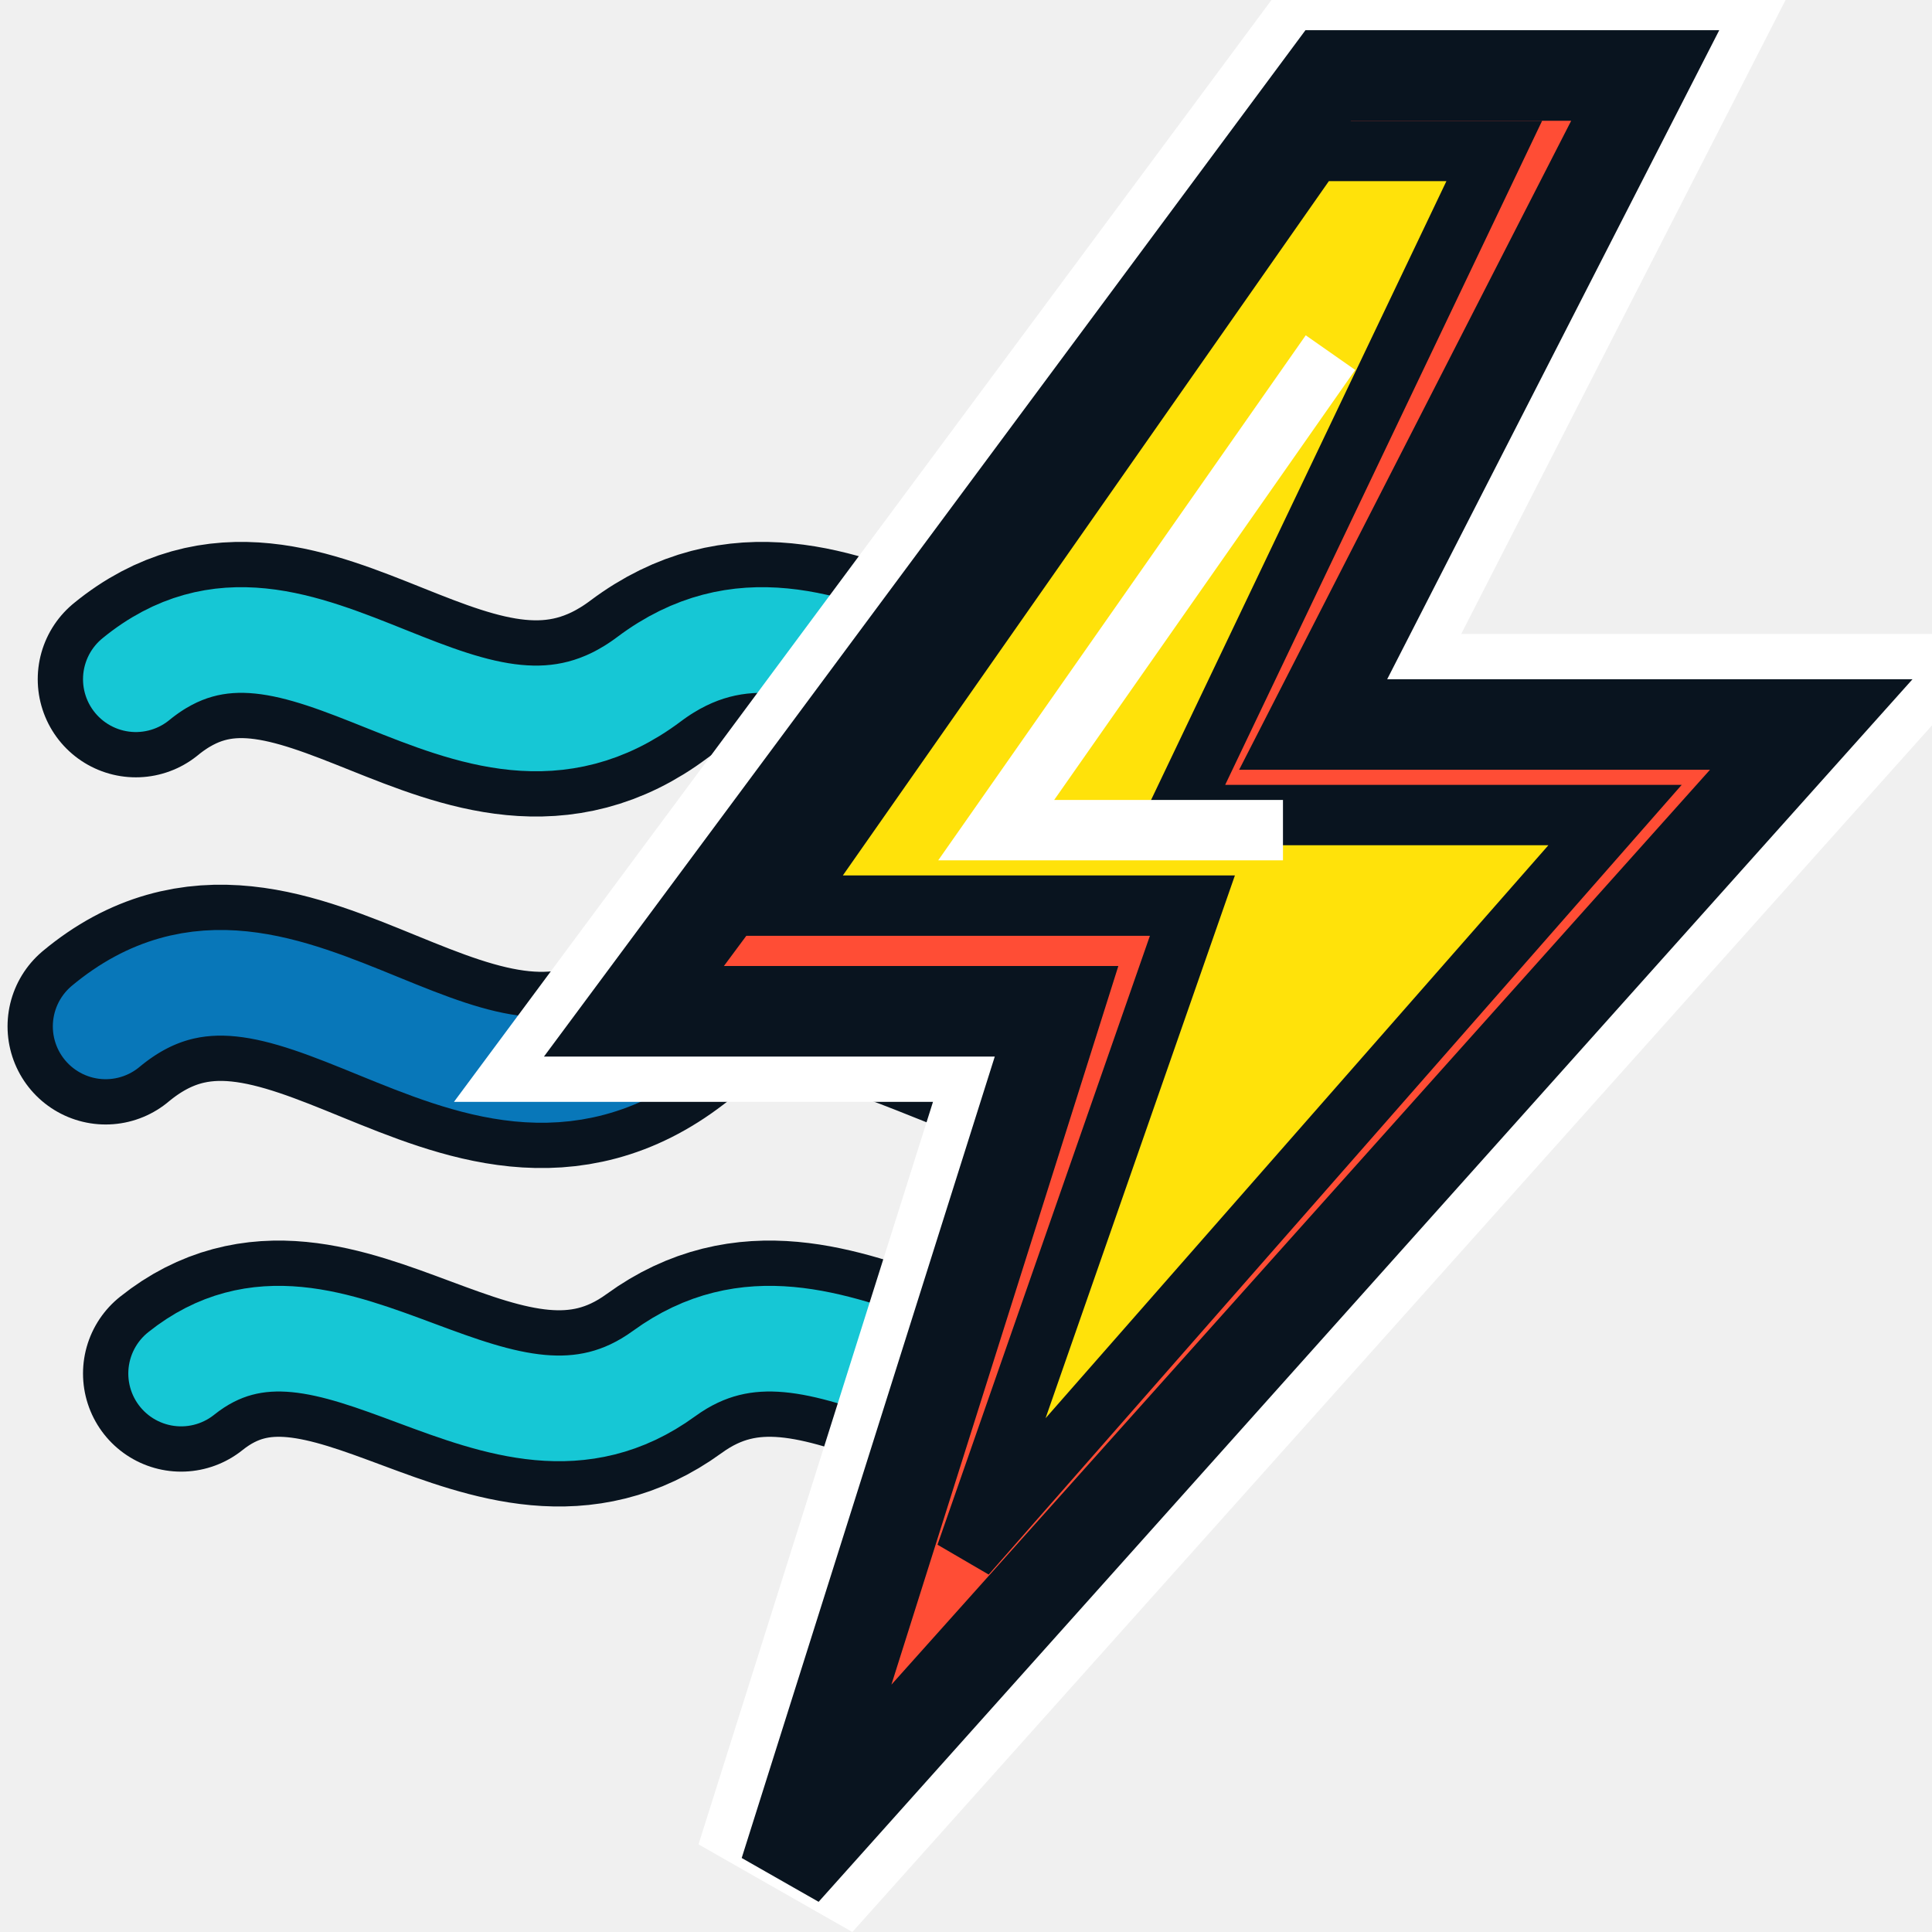
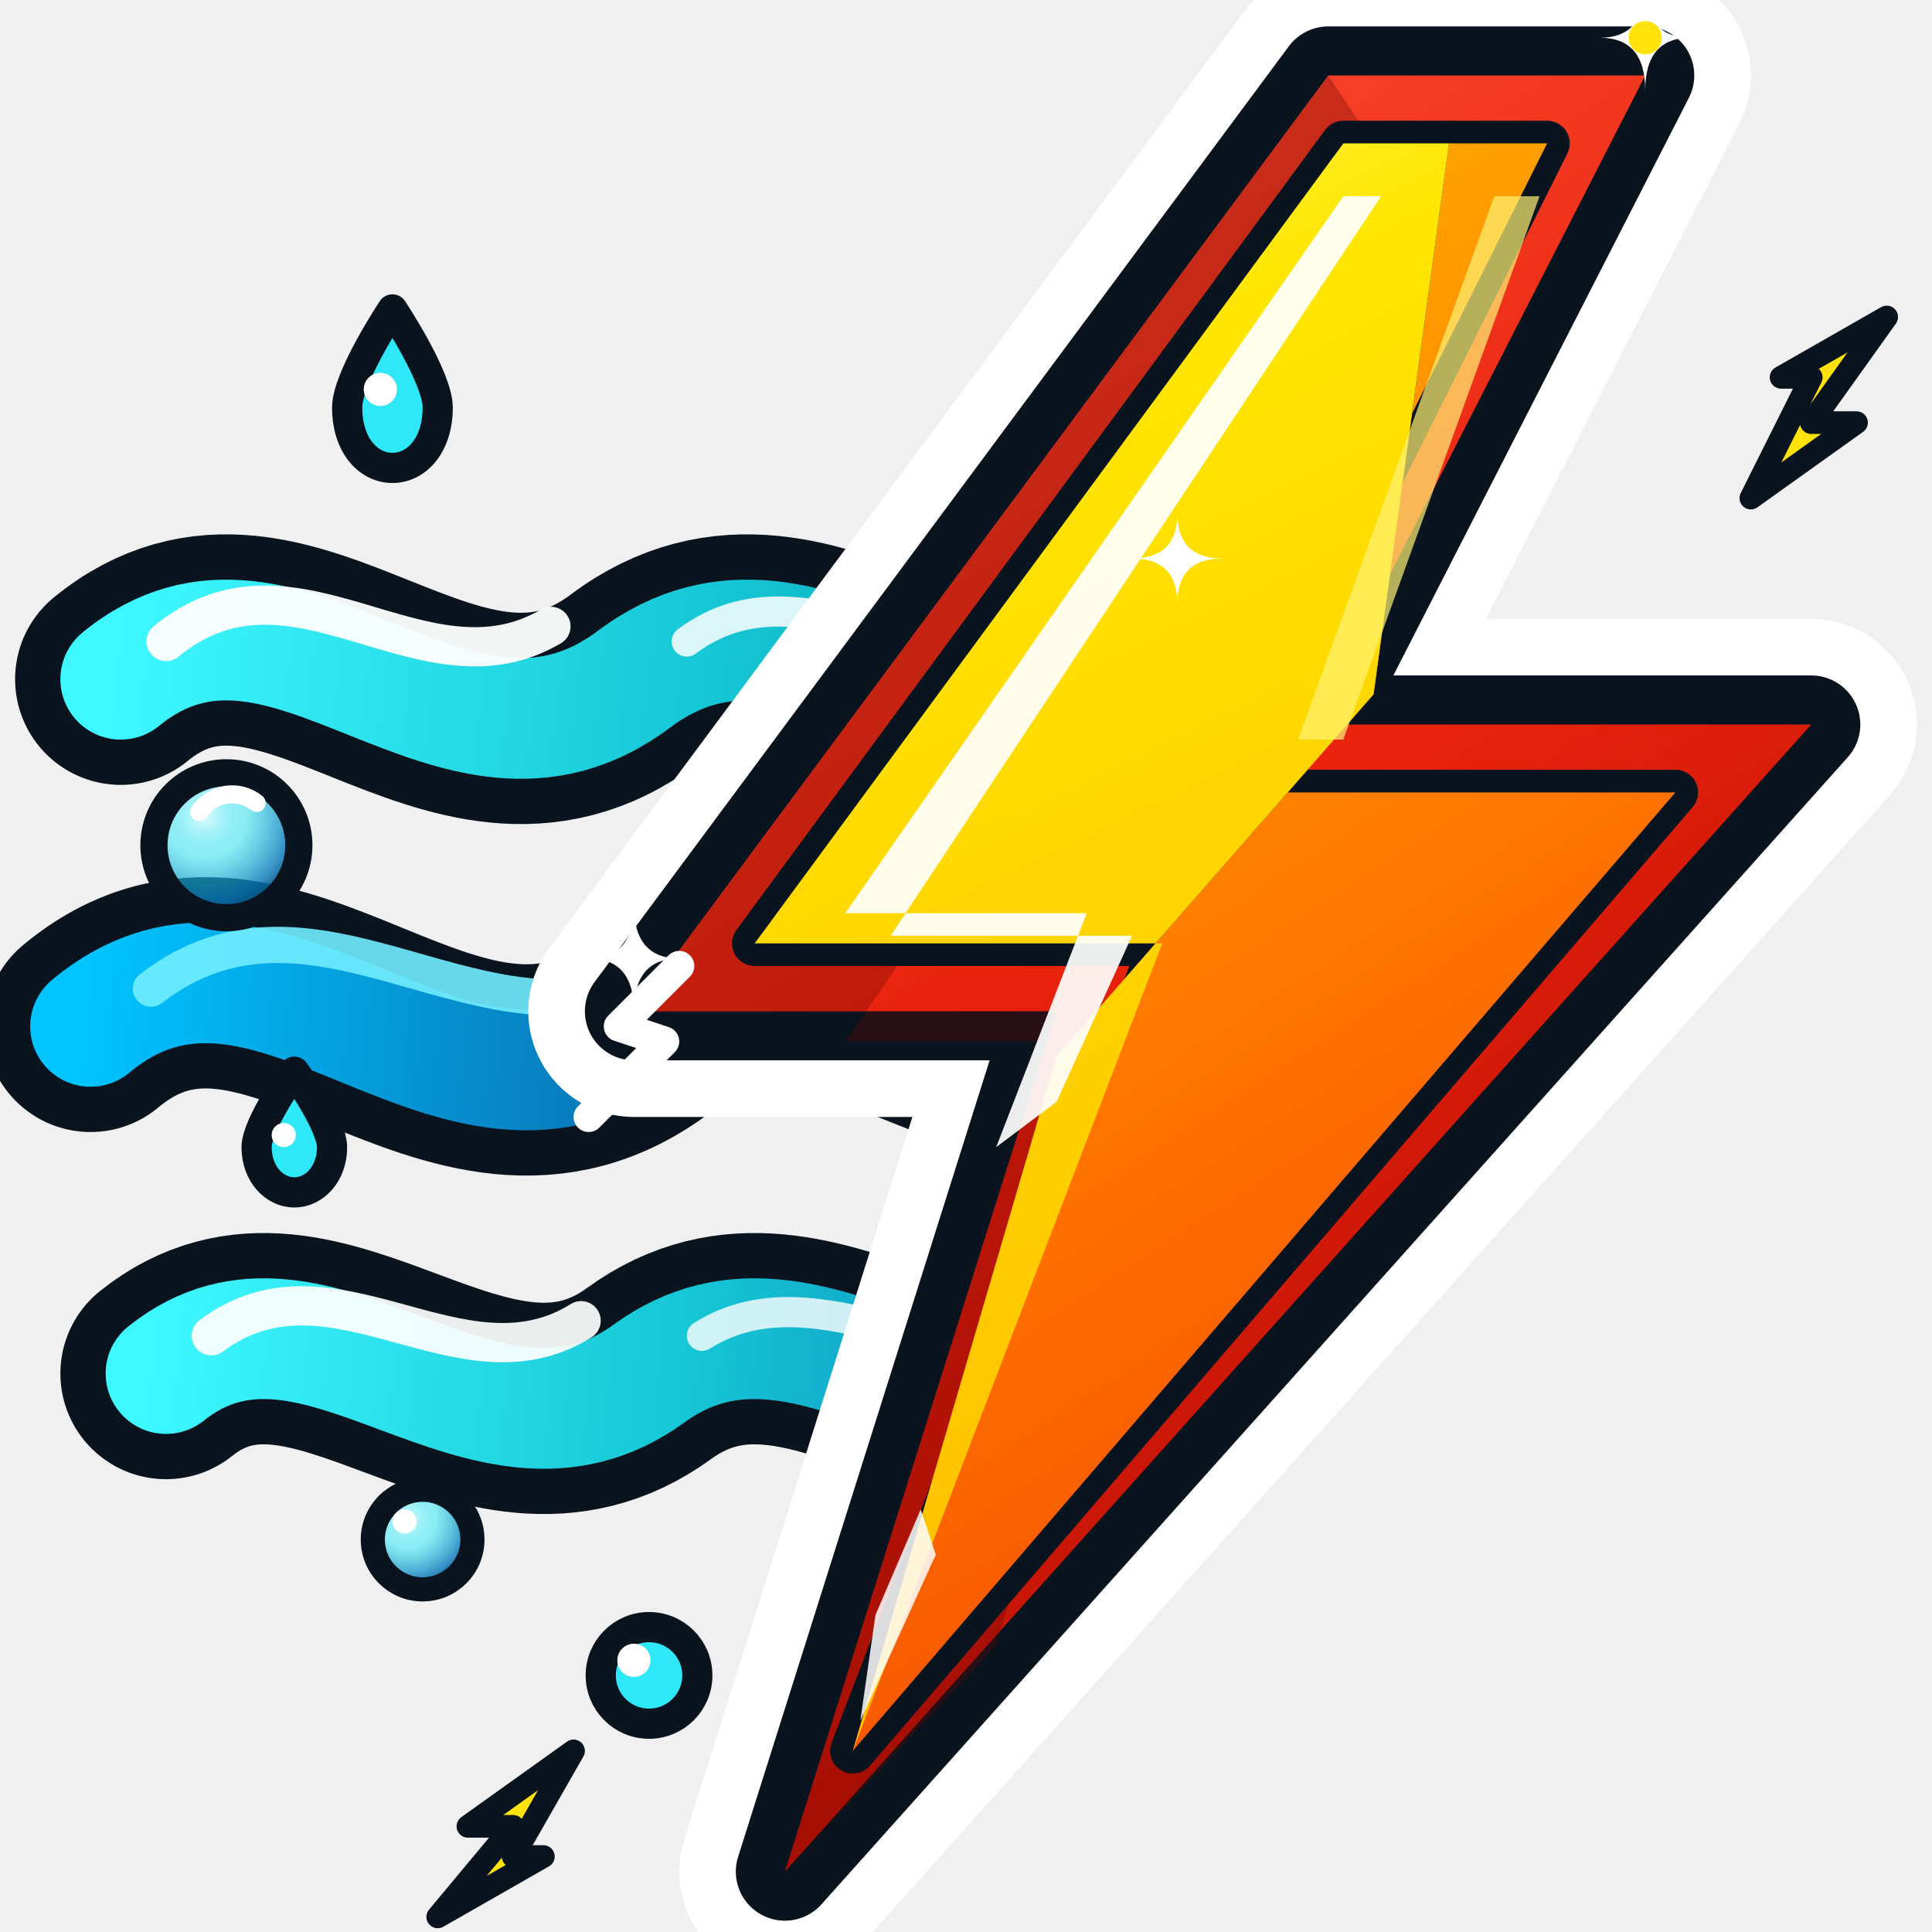
<svg xmlns="http://www.w3.org/2000/svg" width="128" height="128" viewBox="0 0 128 128" role="img" aria-labelledby="rw-title rw-desc">
-   <g fill="none" stroke-linecap="round">
-     <path d="M9 45c11-9 22 9 34 0s23 9 35 0" stroke="#09141F" stroke-width="13" />
-     <path d="M9 45c11-9 22 9 34 0s23 9 35 0" stroke="#16C7D5" stroke-width="7" />
-     <path d="M7 68c12-10 24 10 37 0s25 10 38 0" stroke="#09141F" stroke-width="13" />
-     <path d="M7 68c12-10 24 10 37 0s25 10 38 0" stroke="#0877B9" stroke-width="7" />
-     <path d="M12 91c10-8 21 8 32 0s22 8 34 0" stroke="#09141F" stroke-width="13" />
-     <path d="M12 91c10-8 21 8 32 0s22 8 34 0" stroke="#16C7D5" stroke-width="7" />
+   <defs>
+     <style>
+       @keyframes rw-spark-pulse {
+         0%, 100% { transform: scale(1); opacity: 0.9; }
+         50% { transform: scale(1.3); opacity: 1; filter: drop-shadow(0 0 3px #FFE20A); }
+       }
+       @keyframes rw-bubble-bob {
+         0%, 100% { transform: translateY(0); }
+         50% { transform: translateY(-3px); }
+       }
+       @keyframes rw-star-twinkle {
+         0%, 100% { transform: scale(0.8) rotate(0deg); opacity: 0.7; }
+         50% { transform: scale(1.25) rotate(45deg); opacity: 1; filter: drop-shadow(0 0 4px #FFFFFF); }
+       }
+       .rw-spark { transform-origin: center; animation: rw-spark-pulse 1.8s ease-in-out infinite; }
+       .rw-spark-delay { transform-origin: center; animation: rw-spark-pulse 1.8s ease-in-out infinite 0.9s; }
+       .rw-bubble { transform-origin: center; animation: rw-bubble-bob 2.4s ease-in-out infinite; }
+       .rw-star-1 { transform-origin: 42px 63.5px; animation: rw-star-twinkle 2s ease-in-out infinite; }
+       .rw-star-2 { transform-origin: 109px 2.5px; animation: rw-star-twinkle 2s ease-in-out infinite 1s; }
+       .rw-star-3 { transform-origin: 78px 37px; animation: rw-star-twinkle 2.5s ease-in-out infinite 0.5s; }
+     </style>
+     <linearGradient id="rw-yellow-light" x1="40" y1="5" x2="95" y2="120" gradientUnits="userSpaceOnUse">
+       <stop offset="0%" stop-color="#FFFF76" />
+       <stop offset="25%" stop-color="#FFE600" />
+       <stop offset="100%" stop-color="#FFB300" />
+     </linearGradient>
+     <linearGradient id="rw-yellow-shade" x1="60" y1="20" x2="115" y2="105" gradientUnits="userSpaceOnUse">
+       <stop offset="0%" stop-color="#FFAE00" />
+       <stop offset="50%" stop-color="#FF7700" />
+       <stop offset="100%" stop-color="#F14200" />
+     </linearGradient>
+     <linearGradient id="rw-red-body" x1="42" y1="5" x2="120" y2="124" gradientUnits="userSpaceOnUse">
+       <stop offset="0%" stop-color="#FF5338" />
+       <stop offset="45%" stop-color="#E9220D" />
+       <stop offset="100%" stop-color="#9E0700" />
+     </linearGradient>
+     <linearGradient id="rw-wave-top" x1="8" y1="40" x2="78" y2="48" gradientUnits="userSpaceOnUse">
+       <stop offset="0%" stop-color="#3EF8FF" />
+       <stop offset="55%" stop-color="#16C7D5" />
+       <stop offset="100%" stop-color="#0298AB" />
+     </linearGradient>
+     <linearGradient id="rw-wave-mid" x1="6" y1="65" x2="84" y2="72" gradientUnits="userSpaceOnUse">
+       <stop offset="0%" stop-color="#00C4FF" />
+       <stop offset="45%" stop-color="#0877B9" />
+       <stop offset="100%" stop-color="#034878" />
+     </linearGradient>
+     <linearGradient id="rw-wave-bot" x1="10" y1="88" x2="80" y2="94" gradientUnits="userSpaceOnUse">
+       <stop offset="0%" stop-color="#3EF8FF" />
+       <stop offset="50%" stop-color="#16C7D5" />
+       <stop offset="100%" stop-color="#0877B9" />
+     </linearGradient>
+     <radialGradient id="rw-bubble-grad" cx="35%" cy="30%" r="70%">
+       <stop offset="0%" stop-color="#E0FBFF" stop-opacity="0.95" />
+       <stop offset="40%" stop-color="#26E8F7" stop-opacity="0.5" />
+       <stop offset="85%" stop-color="#0877B9" stop-opacity="0.8" />
+       <stop offset="100%" stop-color="#054A75" stop-opacity="0.95" />
+     </radialGradient>
+   </defs>
+   <g id="waves-layer" stroke-linecap="round">
+     <path d="M8 45c11-9 22 9 34 0s23 9 35 0" stroke="#09141F" stroke-width="14" fill="none" />
+     <path d="M8 45c11-9 22 9 34 0s23 9 35 0" stroke="url(#rw-wave-top)" stroke-width="8" fill="none" />
+     <path d="M11 42.5c8.5-7 17 4 25.5-1" stroke="#FFFFFF" stroke-width="2.6" fill="none" opacity="0.95" />
+     <path d="M45.5 42.5c8-6 17 4 25.5-1" stroke="#FFFFFF" stroke-width="2" fill="none" opacity="0.85" />
+     <path d="M6 68c12-10 24 10 37 0s25 10 38 0" stroke="#09141F" stroke-width="14" fill="none" />
+     <path d="M6 68c12-10 24 10 37 0s25 10 38 0" stroke="url(#rw-wave-mid)" stroke-width="8" fill="none" />
+     <path d="M10 65.5c11-8.5 22 5 33.5-1" stroke="#71EDFF" stroke-width="2.4" fill="none" opacity="0.9" />
+     <path d="M48 65.5c10.5-7 21.5 5 32.5-1" stroke="#71EDFF" stroke-width="1.8" fill="none" opacity="0.8" />
+     <path d="M11 91c10-8 21 8 32 0s22 8 34 0" stroke="#09141F" stroke-width="14" fill="none" />
+     <path d="M11 91c10-8 21 8 32 0s22 8 34 0" stroke="url(#rw-wave-bot)" stroke-width="8" fill="none" />
+     <path d="M14 88.5c8-6 16.5 4 24.5-1" stroke="#FFFFFF" stroke-width="2.6" fill="none" opacity="0.92" />
+     <path d="M46.5 88.5c8-5 17 4 25-1" stroke="#FFFFFF" stroke-width="2" fill="none" opacity="0.8" />
+     <path d="M23 27 C23 25, 26 20.5, 26 20.5 C26 20.5, 29 25, 29 27 C29 29.5, 27.6 31, 26 31 C24.4 31, 23 29.5, 23 27 Z" fill="#2EE7F7" stroke="#09141F" stroke-width="2" stroke-linejoin="round" />
+     <circle cx="25.2" cy="25.8" r="1.1" fill="#FFFFFF" />
+     <path d="M17 76 C17 74.5, 19.5 71, 19.5 71 C19.5 71, 22 74.5, 22 76 C22 77.8, 20.8 79, 19.5 79 C18.2 79, 17 77.8, 17 76 Z" fill="#2EE7F7" stroke="#09141F" stroke-width="2" stroke-linejoin="round" />
+     <circle cx="18.8" cy="75.2" r="0.8" fill="#FFFFFF" />
+     <circle cx="43" cy="111" r="3.2" fill="#2EE7F7" stroke="#09141F" stroke-width="2" />
+     <circle cx="42" cy="110" r="1.1" fill="#FFFFFF" />
+     <circle cx="75" cy="38" r="2.2" fill="#2EE7F7" stroke="#09141F" stroke-width="1.6" />
+     <circle cx="74.2" cy="37.2" r="0.7" fill="#FFFFFF" />
+     <g class="rw-bubble">
+       <circle cx="15" cy="56" r="4.8" fill="url(#rw-bubble-grad)" stroke="#09141F" stroke-width="1.8" />
+       <path d="M13.2 53.8 A2.6 2.6 0 0 1 17 53.2" stroke="#FFFFFF" stroke-width="1.2" stroke-linecap="round" fill="none" />
+     </g>
+     <circle cx="28" cy="102" r="3.3" fill="url(#rw-bubble-grad)" stroke="#09141F" stroke-width="1.6" />
+     <circle cx="26.8" cy="100.8" r="0.8" fill="#FFFFFF" />
  </g>
-   <path d="M88 5 42 67h28l-18 57 68-76H87l22-43H88Z" fill="#FF4D35" stroke="#FFFFFF" stroke-width="12" stroke-linejoin="miter" />
-   <path d="M88 5 42 67h28l-18 57 68-76H87l22-43H88Z" fill="#FF4D35" stroke="#09141F" stroke-width="6" stroke-linejoin="miter" />
-   <path d="M87 10 52 60h27l-15 43 43-49H78l21-44H87Z" fill="#FFE20A" stroke="#09141F" stroke-width="4" stroke-linejoin="miter" />
-   <path d="M87 25 66 55h17" fill="none" stroke="#FFFFFF" stroke-width="4" stroke-linecap="square" />
+   <g id="lightning-layer">
+     <path d="M88 5 L42 67 H70 L52 124 L120 48 H87 L109 5 Z" fill="none" stroke="#FFFFFF" stroke-width="14" stroke-linejoin="round" stroke-linecap="round" />
+     <path d="M88 5 L42 67 H70 L52 124 L120 48 H87 L109 5 Z" fill="#FF4D35" stroke="#09141F" stroke-width="6.5" stroke-linejoin="round" stroke-linecap="round" />
+     <path d="M88 5 L42 67 H70 L52 124 L120 48 H87 L109 5 Z" fill="url(#rw-red-body)" />
+     <path d="M88 5 L42 67 H70 L52 124 L66 109 L78 69 H56 L94 14 Z" fill="#680400" opacity="0.32" />
+     <path d="M89 9.5 L50 62.5 H77 L56.5 116 L111 52.5 H81 L102.5 9.5 Z" fill="#09141F" stroke="#09141F" stroke-width="3" stroke-linejoin="round" />
+     <path d="M96 9.5 L102.5 9.5 L81 52.5 L111 52.5 L56.5 116 L70 70 L91 46 Z" fill="url(#rw-yellow-shade)" />
+     <path d="M89 9.5 L96 9.5 L91 46 L70 70 L56.5 116 L77 62.5 H50 L89 9.5 Z" fill="url(#rw-yellow-light)" />
+     <path d="M89 13 L56 60.5 H72 L66 76 L70 73 L75 62 H59 L91.5 13 Z" fill="#FFFFFF" opacity="0.92" />
+     <polygon points="58,107 57,114 62,103 61,100" fill="#FFFFFF" opacity="0.85" />
+     <polygon points="99,13 102,13 89,49 86,49" fill="#FFF275" opacity="0.7" />
+     <g class="rw-spark">
+       <path d="M116 33 L123 28 L120 28 L125 21 L118 25 L120 25 Z" fill="#FFE20A" stroke="#09141F" stroke-width="1.5" stroke-linejoin="round" />
+     </g>
+     <g class="rw-spark-delay">
+       <path d="M38 116 L31 121 L34 121 L29 127 L36 123 L34 123 Z" fill="#FFE20A" stroke="#09141F" stroke-width="1.5" stroke-linejoin="round" />
+     </g>
+     <path d="M45 64 L41 68 L44 69 L39 74" fill="none" stroke="#FFFFFF" stroke-width="2" stroke-linecap="round" stroke-linejoin="round" />
+     <path class="rw-star-1" d="M42 67 Q42 63.5 39 63.5 Q42 63.5 42 60 Q42 63.5 45 63.5 Q42 63.5 42 67 Z" fill="#FFFFFF" />
+     <path class="rw-star-2" d="M109 6 Q109 2.5 106 2.5 Q109 2.5 109 -1 Q109 2.5 112 2.5 Q109 2.5 109 6 Z" fill="#FFFFFF" />
+     <circle cx="109" cy="2.5" r="1.1" fill="#FFE20A" />
+     <path class="rw-star-3" d="M78 40 Q78 37 75 37 Q78 37 78 34 Q78 37 81 37 Q78 37 78 40 Z" fill="#FFFFFF" />
+   </g>
</svg>
